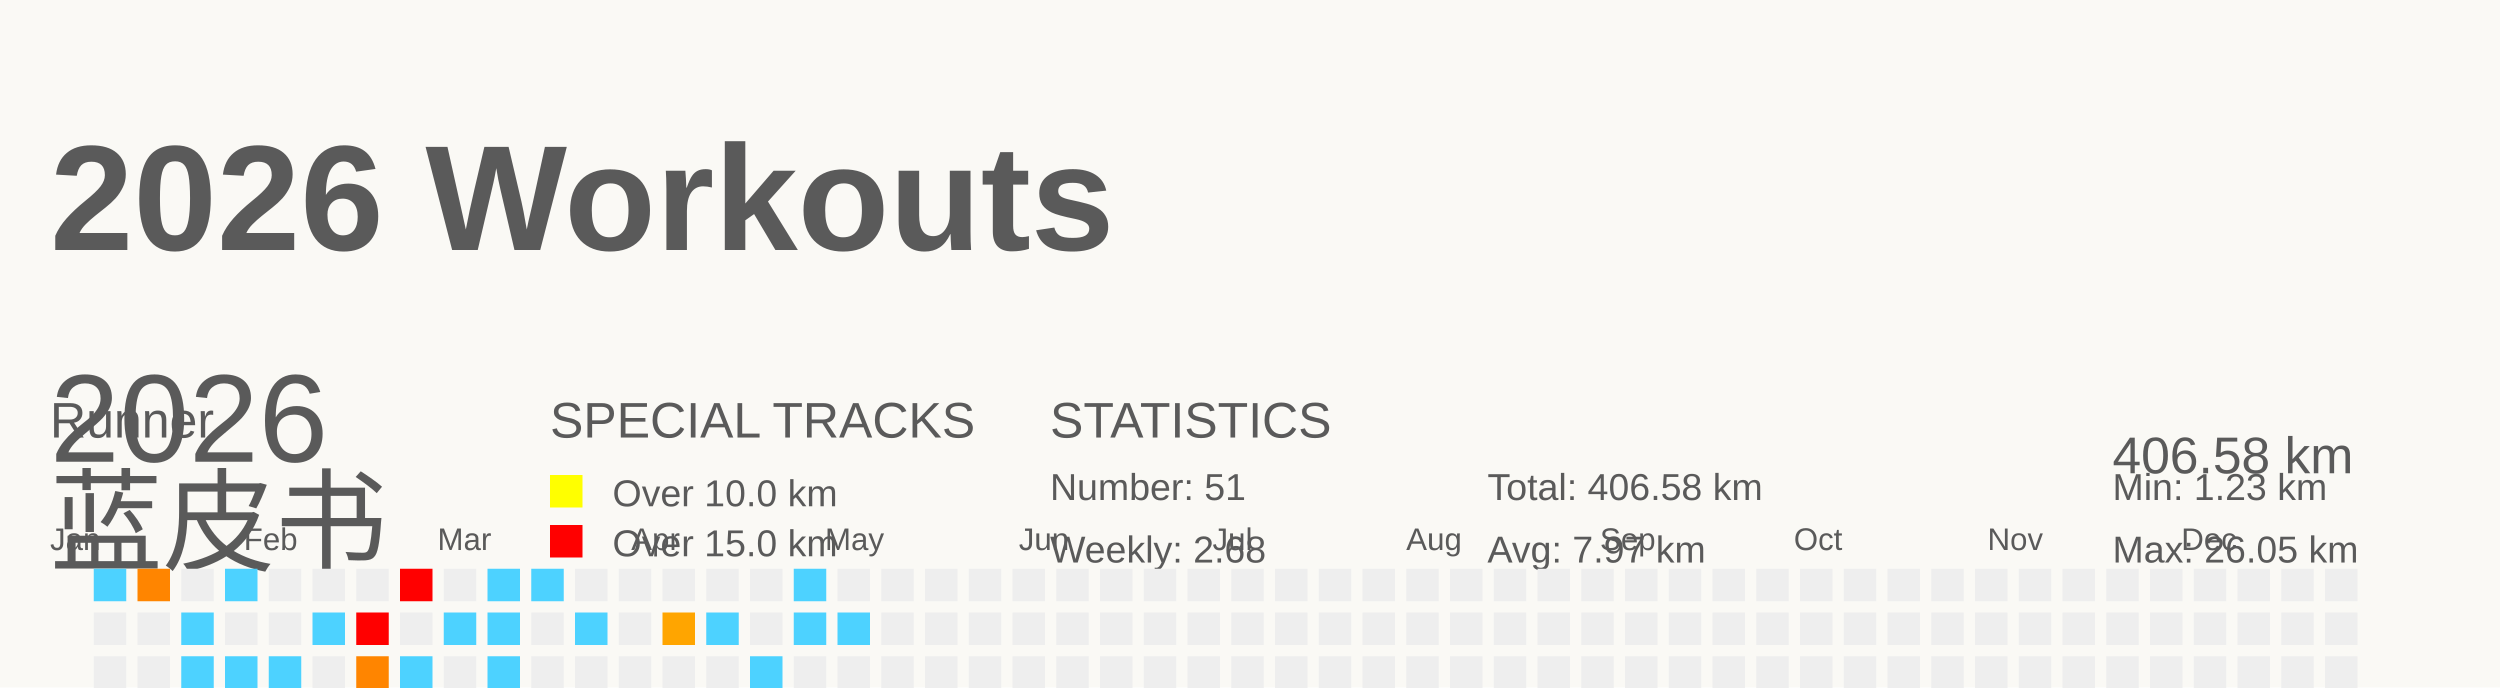
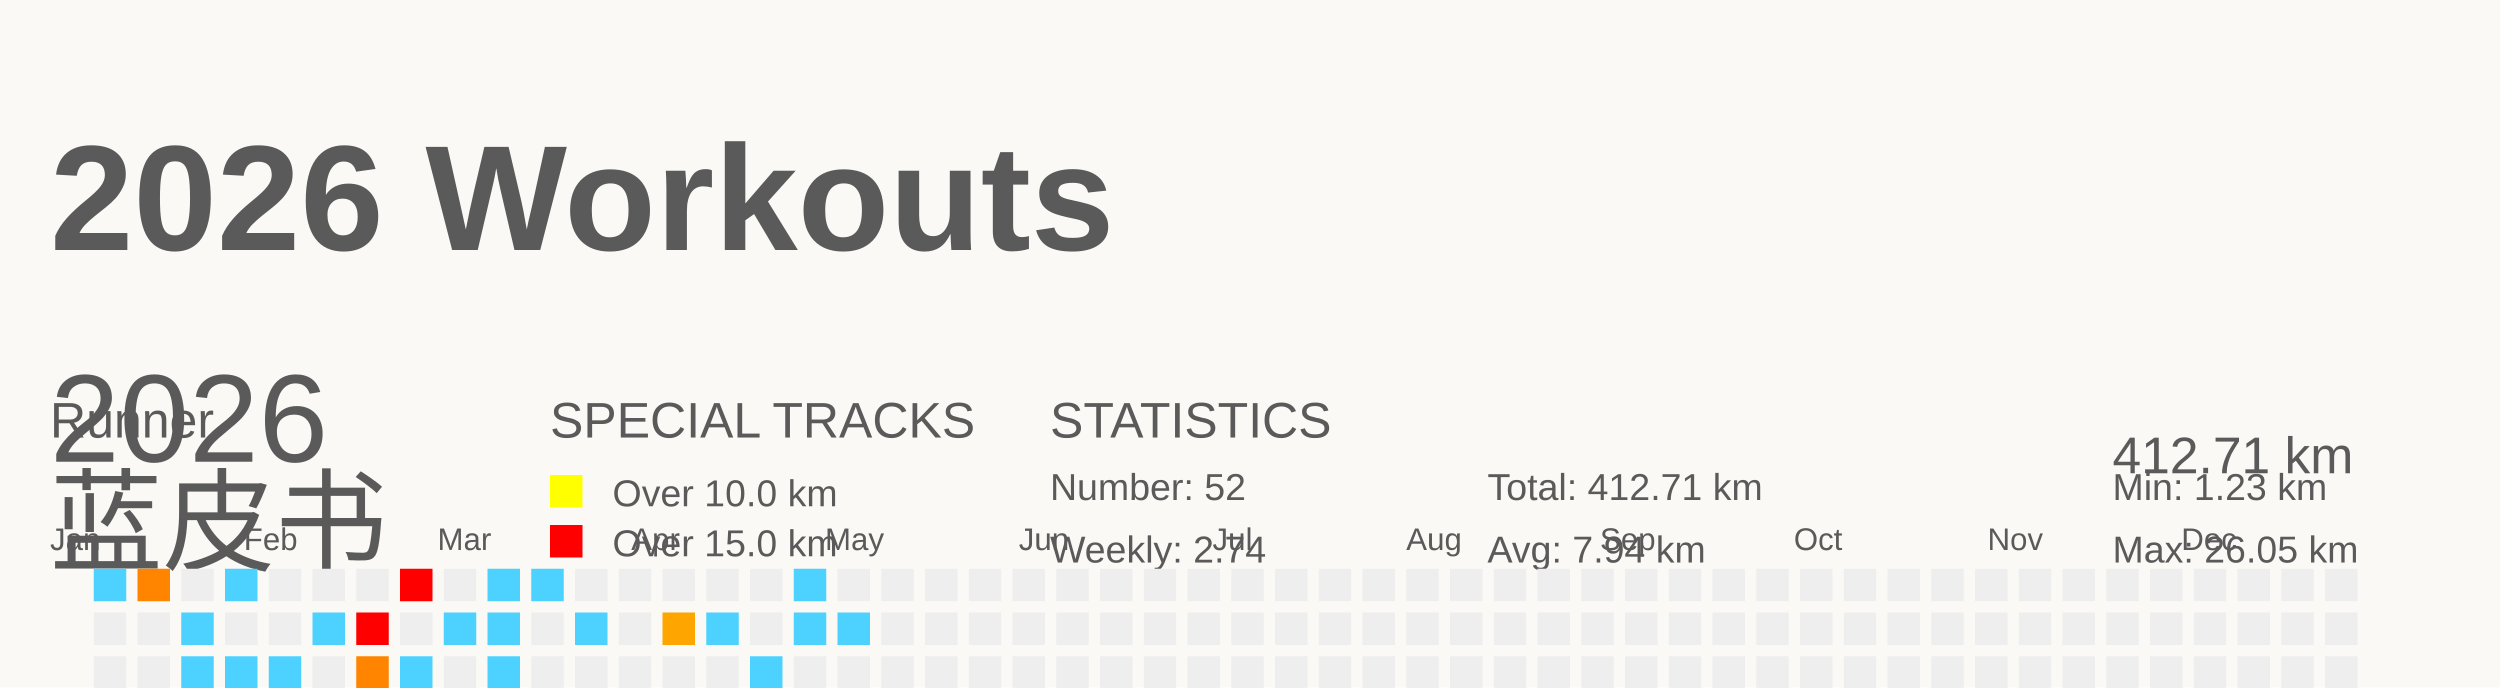
<svg xmlns="http://www.w3.org/2000/svg" baseProfile="full" height="55" version="1.1" viewBox="0 0 200 55" width="200">
  <defs />
  <rect fill="#FAF9F5" height="55" width="200" x="0" y="0" />
  <g id="tracks" />
  <text fill="#5A5A5A" style="font-size:12px; font-family:Arial; font-weight:bold;" x="4" y="20">2026 Workouts</text>
  <text fill="#5A5A5A" style="font-size:4px; font-family:Arial" x="4" y="35">Runner</text>
  <text fill="#5A5A5A" style="font-size:9px; font-family:Arial" x="4" y="45">蓝皮书</text>
  <text fill="#5A5A5A" style="font-size:4px; font-family:Arial" x="44" y="35">SPECIAL TRACKS</text>
  <rect fill="yellow" height="2.6" width="2.6" x="44" y="38" />
  <text fill="#5A5A5A" style="font-size:3px; font-family:Arial" x="49" y="40.5">Over 10.0 km</text>
  <rect fill="red" height="2.6" width="2.6" x="44" y="42" />
  <text fill="#5A5A5A" style="font-size:3px; font-family:Arial" x="49" y="44.5">Over 15.0 km</text>
  <text fill="#5A5A5A" style="font-size:4px; font-family:Arial" x="84" y="35">STATISTICS</text>
-   <text fill="#5A5A5A" style="font-size:3px; font-family:Arial" x="84" y="40">Number: 51</text>
-   <text fill="#5A5A5A" style="font-size:3px; font-family:Arial" x="84" y="45">Weekly: 2.68</text>
-   <text fill="#5A5A5A" style="font-size:3px; font-family:Arial" x="119" y="40">Total: 406.58 km</text>
-   <text fill="#5A5A5A" style="font-size:3px; font-family:Arial" x="119" y="45">Avg: 7.97 km</text>
+   <text fill="#5A5A5A" style="font-size:3px; font-family:Arial" x="84" y="40">Number: 52</text>
+   <text fill="#5A5A5A" style="font-size:3px; font-family:Arial" x="84" y="45">Weekly: 2.74</text>
+   <text fill="#5A5A5A" style="font-size:3px; font-family:Arial" x="119" y="40">Total: 412.71 km</text>
+   <text fill="#5A5A5A" style="font-size:3px; font-family:Arial" x="119" y="45">Avg: 7.94 km</text>
  <text fill="#5A5A5A" style="font-size:3px; font-family:Arial" x="169" y="40">Min: 1.23 km</text>
  <text fill="#5A5A5A" style="font-size:3px; font-family:Arial" x="169" y="45">Max: 26.05 km</text>
  <text dominant-baseline="hanging" fill="#5A5A5A" style="font-size:10.0px; font-family:Arial;" x="4" y="30">2026</text>
-   <text dominant-baseline="hanging" fill="#5A5A5A" style="font-size:4.125px; font-family:Arial;" x="169" y="35">406.58 km</text>
+   <text dominant-baseline="hanging" fill="#5A5A5A" style="font-size:4.125px; font-family:Arial;" x="169" y="35">412.71 km</text>
  <text fill="#5A5A5A" style="font-size:2.5px; font-family:Arial" x="4.0" y="44">Jan</text>
  <text fill="#5A5A5A" style="font-size:2.5px; font-family:Arial" x="19.5" y="44">Feb</text>
  <text fill="#5A5A5A" style="font-size:2.5px; font-family:Arial" x="35.0" y="44">Mar</text>
  <text fill="#5A5A5A" style="font-size:2.5px; font-family:Arial" x="50.5" y="44">Apr</text>
  <text fill="#5A5A5A" style="font-size:2.5px; font-family:Arial" x="66.0" y="44">May</text>
  <text fill="#5A5A5A" style="font-size:2.5px; font-family:Arial" x="81.5" y="44">Jun</text>
  <text fill="#5A5A5A" style="font-size:2.5px; font-family:Arial" x="97.0" y="44">Jul</text>
  <text fill="#5A5A5A" style="font-size:2.5px; font-family:Arial" x="112.5" y="44">Aug</text>
  <text fill="#5A5A5A" style="font-size:2.5px; font-family:Arial" x="128.0" y="44">Sep</text>
  <text fill="#5A5A5A" style="font-size:2.5px; font-family:Arial" x="143.5" y="44">Oct</text>
  <text fill="#5A5A5A" style="font-size:2.5px; font-family:Arial" x="159.0" y="44">Nov</text>
  <text fill="#5A5A5A" style="font-size:2.5px; font-family:Arial" x="174.5" y="44">Dec</text>
  <rect fill="#4dd2ff" height="2.6" width="2.6" x="4.0" y="56.0" />
  <rect fill="#EEEEEE" height="2.6" width="2.6" x="4.0" y="59.5" />
  <rect fill="#ff7c00" height="2.6" width="2.6" x="4.0" y="63.0" />
  <rect fill="#EEEEEE" height="2.6" width="2.6" x="4.0" y="66.5" />
  <rect fill="#4dd2ff" height="2.6" width="2.6" x="7.5" y="45.5" />
  <rect fill="#EEEEEE" height="2.6" width="2.6" x="7.5" y="49.0" />
  <rect fill="#EEEEEE" height="2.6" width="2.6" x="7.5" y="52.5" />
  <rect fill="#EEEEEE" height="2.6" width="2.6" x="7.5" y="56.0" />
  <rect fill="#4dd2ff" height="2.6" width="2.6" x="7.5" y="59.5" />
  <rect fill="#EEEEEE" height="2.6" width="2.6" x="7.5" y="63.0" />
  <rect fill="#4dd2ff" height="2.6" width="2.6" x="7.5" y="66.5" />
  <rect fill="#ff8500" height="2.6" width="2.6" x="11.0" y="45.5" />
  <rect fill="#EEEEEE" height="2.6" width="2.6" x="11.0" y="49.0" />
  <rect fill="#EEEEEE" height="2.6" width="2.6" x="11.0" y="52.5" />
  <rect fill="#EEEEEE" height="2.6" width="2.6" x="11.0" y="56.0" />
  <rect fill="#EEEEEE" height="2.6" width="2.6" x="11.0" y="59.5" />
  <rect fill="#EEEEEE" height="2.6" width="2.6" x="11.0" y="63.0" />
  <rect fill="#EEEEEE" height="2.6" width="2.6" x="11.0" y="66.5" />
  <rect fill="#EEEEEE" height="2.6" width="2.6" x="14.5" y="45.5" />
  <rect fill="#4dd2ff" height="2.6" width="2.6" x="14.5" y="49.0" />
  <rect fill="#4dd2ff" height="2.6" width="2.6" x="14.5" y="52.5" />
  <rect fill="#EEEEEE" height="2.6" width="2.6" x="14.5" y="56.0" />
  <rect fill="#EEEEEE" height="2.6" width="2.6" x="14.5" y="59.5" />
  <rect fill="#EEEEEE" height="2.6" width="2.6" x="14.5" y="63.0" />
  <rect fill="#4dd2ff" height="2.6" width="2.6" x="14.5" y="66.5" />
  <rect fill="#4dd2ff" height="2.6" width="2.6" x="18.0" y="45.5" />
  <rect fill="#EEEEEE" height="2.6" width="2.6" x="18.0" y="49.0" />
  <rect fill="#4dd2ff" height="2.6" width="2.6" x="18.0" y="52.5" />
  <rect fill="#EEEEEE" height="2.6" width="2.6" x="18.0" y="56.0" />
  <rect fill="#EEEEEE" height="2.6" width="2.6" x="18.0" y="59.5" />
  <rect fill="#EEEEEE" height="2.6" width="2.6" x="18.0" y="63.0" />
  <rect fill="#EEEEEE" height="2.6" width="2.6" x="18.0" y="66.5" />
  <rect fill="#EEEEEE" height="2.6" width="2.6" x="21.5" y="45.5" />
  <rect fill="#EEEEEE" height="2.6" width="2.6" x="21.5" y="49.0" />
  <rect fill="#4dd2ff" height="2.6" width="2.6" x="21.5" y="52.5" />
  <rect fill="#EEEEEE" height="2.6" width="2.6" x="21.5" y="56.0" />
  <rect fill="#4dd2ff" height="2.6" width="2.6" x="21.5" y="59.5" />
  <rect fill="#ffa200" height="2.6" width="2.6" x="21.5" y="63.0" />
  <rect fill="#EEEEEE" height="2.6" width="2.6" x="21.5" y="66.5" />
  <rect fill="#EEEEEE" height="2.6" width="2.6" x="25.0" y="45.5" />
  <rect fill="#4dd2ff" height="2.6" width="2.6" x="25.0" y="49.0" />
  <rect fill="#EEEEEE" height="2.6" width="2.6" x="25.0" y="52.5" />
  <rect fill="#4dd2ff" height="2.6" width="2.6" x="25.0" y="56.0" />
  <rect fill="#EEEEEE" height="2.6" width="2.6" x="25.0" y="59.5" />
  <rect fill="#EEEEEE" height="2.6" width="2.6" x="25.0" y="63.0" />
  <rect fill="#4dd2ff" height="2.6" width="2.6" x="25.0" y="66.5" />
  <rect fill="#EEEEEE" height="2.6" width="2.6" x="28.5" y="45.5" />
  <rect fill="red" height="2.6" width="2.6" x="28.5" y="49.0" />
  <rect fill="#ff8500" height="2.6" width="2.6" x="28.5" y="52.5" />
  <rect fill="#EEEEEE" height="2.6" width="2.6" x="28.5" y="56.0" />
  <rect fill="#4dd2ff" height="2.6" width="2.6" x="28.5" y="59.5" />
  <rect fill="#4dd2ff" height="2.6" width="2.6" x="28.5" y="63.0" />
  <rect fill="#EEEEEE" height="2.6" width="2.6" x="28.5" y="66.5" />
  <rect fill="red" height="2.6" width="2.6" x="32.0" y="45.5" />
  <rect fill="#EEEEEE" height="2.6" width="2.6" x="32.0" y="49.0" />
  <rect fill="#4dd2ff" height="2.6" width="2.6" x="32.0" y="52.5" />
  <rect fill="#4dd2ff" height="2.6" width="2.6" x="32.0" y="56.0" />
  <rect fill="#EEEEEE" height="2.6" width="2.6" x="32.0" y="59.5" />
  <rect fill="#EEEEEE" height="2.6" width="2.6" x="32.0" y="63.0" />
  <rect fill="#EEEEEE" height="2.6" width="2.6" x="32.0" y="66.5" />
  <rect fill="#EEEEEE" height="2.6" width="2.6" x="35.5" y="45.5" />
  <rect fill="#4dd2ff" height="2.6" width="2.6" x="35.5" y="49.0" />
  <rect fill="#EEEEEE" height="2.6" width="2.6" x="35.5" y="52.5" />
  <rect fill="#4dd2ff" height="2.6" width="2.6" x="35.5" y="56.0" />
  <rect fill="#4dd2ff" height="2.6" width="2.6" x="35.5" y="59.5" />
  <rect fill="#4dd2ff" height="2.6" width="2.6" x="35.5" y="63.0" />
  <rect fill="#EEEEEE" height="2.6" width="2.6" x="35.5" y="66.5" />
  <rect fill="#4dd2ff" height="2.6" width="2.6" x="39.0" y="45.5" />
  <rect fill="#4dd2ff" height="2.6" width="2.6" x="39.0" y="49.0" />
  <rect fill="#4dd2ff" height="2.6" width="2.6" x="39.0" y="52.5" />
  <rect fill="#EEEEEE" height="2.6" width="2.6" x="39.0" y="56.0" />
  <rect fill="#4dd2ff" height="2.6" width="2.6" x="39.0" y="59.5" />
  <rect fill="#EEEEEE" height="2.6" width="2.6" x="39.0" y="63.0" />
  <rect fill="#EEEEEE" height="2.6" width="2.6" x="39.0" y="66.5" />
  <rect fill="#4dd2ff" height="2.6" width="2.6" x="42.5" y="45.5" />
  <rect fill="#EEEEEE" height="2.6" width="2.6" x="42.5" y="49.0" />
  <rect fill="#EEEEEE" height="2.6" width="2.6" x="42.5" y="52.5" />
  <rect fill="#4dd2ff" height="2.6" width="2.6" x="42.5" y="56.0" />
  <rect fill="#4dd2ff" height="2.6" width="2.6" x="42.5" y="59.5" />
  <rect fill="red" height="2.6" width="2.6" x="42.5" y="63.0" />
  <rect fill="#EEEEEE" height="2.6" width="2.6" x="42.5" y="66.5" />
  <rect fill="#EEEEEE" height="2.6" width="2.6" x="46.0" y="45.5" />
  <rect fill="#4dd2ff" height="2.6" width="2.6" x="46.0" y="49.0" />
  <rect fill="#EEEEEE" height="2.6" width="2.6" x="46.0" y="52.5" />
  <rect fill="#4dd2ff" height="2.6" width="2.6" x="46.0" y="56.0" />
  <rect fill="#EEEEEE" height="2.6" width="2.6" x="46.0" y="59.5" />
  <rect fill="#ffa400" height="2.6" width="2.6" x="46.0" y="63.0" />
  <rect fill="#EEEEEE" height="2.6" width="2.6" x="46.0" y="66.5" />
  <rect fill="#EEEEEE" height="2.6" width="2.6" x="49.5" y="45.5" />
  <rect fill="#EEEEEE" height="2.6" width="2.6" x="49.5" y="49.0" />
  <rect fill="#EEEEEE" height="2.6" width="2.6" x="49.5" y="52.5" />
  <rect fill="#4dd2ff" height="2.6" width="2.6" x="49.5" y="56.0" />
  <rect fill="#EEEEEE" height="2.6" width="2.6" x="49.5" y="59.5" />
  <rect fill="#EEEEEE" height="2.6" width="2.6" x="49.5" y="63.0" />
  <rect fill="#EEEEEE" height="2.6" width="2.6" x="49.5" y="66.5" />
  <rect fill="#EEEEEE" height="2.6" width="2.6" x="53.0" y="45.5" />
  <rect fill="#ffa500" height="2.6" width="2.6" x="53.0" y="49.0" />
  <rect fill="#EEEEEE" height="2.6" width="2.6" x="53.0" y="52.5" />
  <rect fill="#EEEEEE" height="2.6" width="2.6" x="53.0" y="56.0" />
  <rect fill="#EEEEEE" height="2.6" width="2.6" x="53.0" y="59.5" />
  <rect fill="#EEEEEE" height="2.6" width="2.6" x="53.0" y="63.0" />
  <rect fill="red" height="2.6" width="2.6" x="53.0" y="66.5" />
  <rect fill="#EEEEEE" height="2.6" width="2.6" x="56.5" y="45.5" />
  <rect fill="#4dd2ff" height="2.6" width="2.6" x="56.5" y="49.0" />
  <rect fill="#EEEEEE" height="2.6" width="2.6" x="56.5" y="52.5" />
  <rect fill="#EEEEEE" height="2.6" width="2.6" x="56.5" y="56.0" />
  <rect fill="#4dd2ff" height="2.6" width="2.6" x="56.5" y="59.5" />
  <rect fill="#EEEEEE" height="2.6" width="2.6" x="56.5" y="63.0" />
  <rect fill="red" height="2.6" width="2.6" x="56.5" y="66.5" />
  <rect fill="#EEEEEE" height="2.6" width="2.6" x="60.0" y="45.5" />
  <rect fill="#EEEEEE" height="2.6" width="2.6" x="60.0" y="49.0" />
  <rect fill="#4dd2ff" height="2.6" width="2.6" x="60.0" y="52.5" />
  <rect fill="#4dd2ff" height="2.6" width="2.6" x="60.0" y="56.0" />
  <rect fill="#EEEEEE" height="2.6" width="2.6" x="60.0" y="59.5" />
  <rect fill="#EEEEEE" height="2.6" width="2.6" x="60.0" y="63.0" />
  <rect fill="#EEEEEE" height="2.6" width="2.6" x="60.0" y="66.5" />
  <rect fill="#4dd2ff" height="2.6" width="2.6" x="63.5" y="45.5" />
  <rect fill="#4dd2ff" height="2.6" width="2.6" x="63.5" y="49.0" />
  <rect fill="#EEEEEE" height="2.6" width="2.6" x="63.5" y="52.5" />
  <rect fill="#EEEEEE" height="2.6" width="2.6" x="63.5" y="56.0" />
  <rect fill="#4dd2ff" height="2.6" width="2.6" x="63.5" y="59.5" />
  <rect fill="#EEEEEE" height="2.6" width="2.6" x="63.5" y="63.0" />
  <rect fill="#EEEEEE" height="2.6" width="2.6" x="63.5" y="66.5" />
  <rect fill="#EEEEEE" height="2.6" width="2.6" x="67.0" y="45.5" />
  <rect fill="#4dd2ff" height="2.6" width="2.6" x="67.0" y="49.0" />
  <rect fill="#EEEEEE" height="2.6" width="2.6" x="67.0" y="52.5" />
-   <rect fill="#EEEEEE" height="2.6" width="2.6" x="67.0" y="56.0" />
+   <rect fill="#4dd2ff" height="2.6" width="2.6" x="67.0" y="56.0" />
  <rect fill="#EEEEEE" height="2.6" width="2.6" x="67.0" y="59.5" />
  <rect fill="#EEEEEE" height="2.6" width="2.6" x="67.0" y="63.0" />
  <rect fill="#EEEEEE" height="2.6" width="2.6" x="67.0" y="66.5" />
  <rect fill="#EEEEEE" height="2.6" width="2.6" x="70.5" y="45.5" />
  <rect fill="#EEEEEE" height="2.6" width="2.6" x="70.5" y="49.0" />
  <rect fill="#EEEEEE" height="2.6" width="2.6" x="70.5" y="52.5" />
  <rect fill="#EEEEEE" height="2.6" width="2.6" x="70.5" y="56.0" />
  <rect fill="#EEEEEE" height="2.6" width="2.6" x="70.5" y="59.5" />
  <rect fill="#EEEEEE" height="2.6" width="2.6" x="70.5" y="63.0" />
  <rect fill="#EEEEEE" height="2.6" width="2.6" x="70.5" y="66.5" />
  <rect fill="#EEEEEE" height="2.6" width="2.6" x="74.0" y="45.5" />
  <rect fill="#EEEEEE" height="2.6" width="2.6" x="74.0" y="49.0" />
  <rect fill="#EEEEEE" height="2.6" width="2.6" x="74.0" y="52.5" />
  <rect fill="#EEEEEE" height="2.6" width="2.6" x="74.0" y="56.0" />
  <rect fill="#EEEEEE" height="2.6" width="2.6" x="74.0" y="59.5" />
  <rect fill="#EEEEEE" height="2.6" width="2.6" x="74.0" y="63.0" />
  <rect fill="#EEEEEE" height="2.6" width="2.6" x="74.0" y="66.5" />
  <rect fill="#EEEEEE" height="2.6" width="2.6" x="77.5" y="45.5" />
  <rect fill="#EEEEEE" height="2.6" width="2.6" x="77.5" y="49.0" />
  <rect fill="#EEEEEE" height="2.6" width="2.6" x="77.5" y="52.5" />
  <rect fill="#EEEEEE" height="2.6" width="2.6" x="77.5" y="56.0" />
  <rect fill="#EEEEEE" height="2.6" width="2.6" x="77.5" y="59.5" />
  <rect fill="#EEEEEE" height="2.6" width="2.6" x="77.5" y="63.0" />
  <rect fill="#EEEEEE" height="2.6" width="2.6" x="77.5" y="66.5" />
  <rect fill="#EEEEEE" height="2.6" width="2.6" x="81.0" y="45.5" />
  <rect fill="#EEEEEE" height="2.6" width="2.6" x="81.0" y="49.0" />
  <rect fill="#EEEEEE" height="2.6" width="2.6" x="81.0" y="52.5" />
  <rect fill="#EEEEEE" height="2.6" width="2.6" x="81.0" y="56.0" />
  <rect fill="#EEEEEE" height="2.6" width="2.6" x="81.0" y="59.5" />
  <rect fill="#EEEEEE" height="2.6" width="2.6" x="81.0" y="63.0" />
  <rect fill="#EEEEEE" height="2.6" width="2.6" x="81.0" y="66.5" />
  <rect fill="#EEEEEE" height="2.6" width="2.6" x="84.5" y="45.5" />
  <rect fill="#EEEEEE" height="2.6" width="2.6" x="84.5" y="49.0" />
  <rect fill="#EEEEEE" height="2.6" width="2.6" x="84.5" y="52.5" />
  <rect fill="#EEEEEE" height="2.6" width="2.6" x="84.5" y="56.0" />
  <rect fill="#EEEEEE" height="2.6" width="2.6" x="84.5" y="59.5" />
  <rect fill="#EEEEEE" height="2.6" width="2.6" x="84.5" y="63.0" />
  <rect fill="#EEEEEE" height="2.6" width="2.6" x="84.5" y="66.5" />
  <rect fill="#EEEEEE" height="2.6" width="2.6" x="88.0" y="45.5" />
  <rect fill="#EEEEEE" height="2.6" width="2.6" x="88.0" y="49.0" />
  <rect fill="#EEEEEE" height="2.6" width="2.6" x="88.0" y="52.5" />
  <rect fill="#EEEEEE" height="2.6" width="2.6" x="88.0" y="56.0" />
  <rect fill="#EEEEEE" height="2.6" width="2.6" x="88.0" y="59.5" />
  <rect fill="#EEEEEE" height="2.6" width="2.6" x="88.0" y="63.0" />
  <rect fill="#EEEEEE" height="2.6" width="2.6" x="88.0" y="66.5" />
  <rect fill="#EEEEEE" height="2.6" width="2.6" x="91.5" y="45.5" />
  <rect fill="#EEEEEE" height="2.6" width="2.6" x="91.5" y="49.0" />
  <rect fill="#EEEEEE" height="2.6" width="2.6" x="91.5" y="52.5" />
  <rect fill="#EEEEEE" height="2.6" width="2.6" x="91.5" y="56.0" />
  <rect fill="#EEEEEE" height="2.6" width="2.6" x="91.5" y="59.5" />
  <rect fill="#EEEEEE" height="2.6" width="2.6" x="91.5" y="63.0" />
  <rect fill="#EEEEEE" height="2.6" width="2.6" x="91.5" y="66.5" />
  <rect fill="#EEEEEE" height="2.6" width="2.6" x="95.0" y="45.5" />
  <rect fill="#EEEEEE" height="2.6" width="2.6" x="95.0" y="49.0" />
  <rect fill="#EEEEEE" height="2.6" width="2.6" x="95.0" y="52.5" />
  <rect fill="#EEEEEE" height="2.6" width="2.6" x="95.0" y="56.0" />
  <rect fill="#EEEEEE" height="2.6" width="2.6" x="95.0" y="59.5" />
  <rect fill="#EEEEEE" height="2.6" width="2.6" x="95.0" y="63.0" />
  <rect fill="#EEEEEE" height="2.6" width="2.6" x="95.0" y="66.5" />
  <rect fill="#EEEEEE" height="2.6" width="2.6" x="98.5" y="45.5" />
  <rect fill="#EEEEEE" height="2.6" width="2.6" x="98.5" y="49.0" />
  <rect fill="#EEEEEE" height="2.6" width="2.6" x="98.5" y="52.5" />
  <rect fill="#EEEEEE" height="2.6" width="2.6" x="98.5" y="56.0" />
  <rect fill="#EEEEEE" height="2.6" width="2.6" x="98.5" y="59.5" />
  <rect fill="#EEEEEE" height="2.6" width="2.6" x="98.5" y="63.0" />
  <rect fill="#EEEEEE" height="2.6" width="2.6" x="98.5" y="66.5" />
  <rect fill="#EEEEEE" height="2.6" width="2.6" x="102.0" y="45.5" />
  <rect fill="#EEEEEE" height="2.6" width="2.6" x="102.0" y="49.0" />
  <rect fill="#EEEEEE" height="2.6" width="2.6" x="102.0" y="52.5" />
  <rect fill="#EEEEEE" height="2.6" width="2.6" x="102.0" y="56.0" />
  <rect fill="#EEEEEE" height="2.6" width="2.6" x="102.0" y="59.5" />
  <rect fill="#EEEEEE" height="2.6" width="2.6" x="102.0" y="63.0" />
  <rect fill="#EEEEEE" height="2.6" width="2.6" x="102.0" y="66.5" />
  <rect fill="#EEEEEE" height="2.6" width="2.6" x="105.5" y="45.5" />
  <rect fill="#EEEEEE" height="2.6" width="2.6" x="105.5" y="49.0" />
  <rect fill="#EEEEEE" height="2.6" width="2.6" x="105.5" y="52.5" />
  <rect fill="#EEEEEE" height="2.6" width="2.6" x="105.5" y="56.0" />
  <rect fill="#EEEEEE" height="2.6" width="2.6" x="105.5" y="59.5" />
  <rect fill="#EEEEEE" height="2.6" width="2.6" x="105.5" y="63.0" />
  <rect fill="#EEEEEE" height="2.6" width="2.6" x="105.5" y="66.5" />
  <rect fill="#EEEEEE" height="2.6" width="2.6" x="109.0" y="45.5" />
  <rect fill="#EEEEEE" height="2.6" width="2.6" x="109.0" y="49.0" />
  <rect fill="#EEEEEE" height="2.6" width="2.6" x="109.0" y="52.5" />
  <rect fill="#EEEEEE" height="2.6" width="2.6" x="109.0" y="56.0" />
  <rect fill="#EEEEEE" height="2.6" width="2.6" x="109.0" y="59.5" />
  <rect fill="#EEEEEE" height="2.6" width="2.6" x="109.0" y="63.0" />
  <rect fill="#EEEEEE" height="2.6" width="2.6" x="109.0" y="66.5" />
  <rect fill="#EEEEEE" height="2.6" width="2.6" x="112.5" y="45.5" />
  <rect fill="#EEEEEE" height="2.6" width="2.6" x="112.5" y="49.0" />
  <rect fill="#EEEEEE" height="2.6" width="2.6" x="112.5" y="52.5" />
  <rect fill="#EEEEEE" height="2.6" width="2.6" x="112.5" y="56.0" />
  <rect fill="#EEEEEE" height="2.6" width="2.6" x="112.5" y="59.5" />
  <rect fill="#EEEEEE" height="2.6" width="2.6" x="112.5" y="63.0" />
  <rect fill="#EEEEEE" height="2.6" width="2.6" x="112.5" y="66.5" />
  <rect fill="#EEEEEE" height="2.6" width="2.6" x="116.0" y="45.5" />
  <rect fill="#EEEEEE" height="2.6" width="2.6" x="116.0" y="49.0" />
  <rect fill="#EEEEEE" height="2.6" width="2.6" x="116.0" y="52.5" />
  <rect fill="#EEEEEE" height="2.6" width="2.6" x="116.0" y="56.0" />
  <rect fill="#EEEEEE" height="2.6" width="2.6" x="116.0" y="59.5" />
  <rect fill="#EEEEEE" height="2.6" width="2.6" x="116.0" y="63.0" />
  <rect fill="#EEEEEE" height="2.6" width="2.6" x="116.0" y="66.5" />
  <rect fill="#EEEEEE" height="2.6" width="2.6" x="119.5" y="45.5" />
  <rect fill="#EEEEEE" height="2.6" width="2.6" x="119.5" y="49.0" />
  <rect fill="#EEEEEE" height="2.6" width="2.6" x="119.5" y="52.5" />
  <rect fill="#EEEEEE" height="2.6" width="2.6" x="119.5" y="56.0" />
  <rect fill="#EEEEEE" height="2.6" width="2.6" x="119.5" y="59.5" />
  <rect fill="#EEEEEE" height="2.6" width="2.6" x="119.5" y="63.0" />
  <rect fill="#EEEEEE" height="2.6" width="2.6" x="119.5" y="66.5" />
  <rect fill="#EEEEEE" height="2.6" width="2.6" x="123.0" y="45.5" />
  <rect fill="#EEEEEE" height="2.6" width="2.6" x="123.0" y="49.0" />
  <rect fill="#EEEEEE" height="2.6" width="2.6" x="123.0" y="52.5" />
  <rect fill="#EEEEEE" height="2.6" width="2.6" x="123.0" y="56.0" />
  <rect fill="#EEEEEE" height="2.6" width="2.6" x="123.0" y="59.5" />
  <rect fill="#EEEEEE" height="2.6" width="2.6" x="123.0" y="63.0" />
  <rect fill="#EEEEEE" height="2.6" width="2.6" x="123.0" y="66.5" />
  <rect fill="#EEEEEE" height="2.6" width="2.6" x="126.5" y="45.5" />
  <rect fill="#EEEEEE" height="2.6" width="2.6" x="126.5" y="49.0" />
  <rect fill="#EEEEEE" height="2.6" width="2.6" x="126.5" y="52.5" />
  <rect fill="#EEEEEE" height="2.6" width="2.6" x="126.5" y="56.0" />
  <rect fill="#EEEEEE" height="2.6" width="2.6" x="126.5" y="59.5" />
  <rect fill="#EEEEEE" height="2.6" width="2.6" x="126.5" y="63.0" />
  <rect fill="#EEEEEE" height="2.6" width="2.6" x="126.5" y="66.5" />
  <rect fill="#EEEEEE" height="2.6" width="2.6" x="130.0" y="45.5" />
  <rect fill="#EEEEEE" height="2.6" width="2.6" x="130.0" y="49.0" />
  <rect fill="#EEEEEE" height="2.6" width="2.6" x="130.0" y="52.5" />
  <rect fill="#EEEEEE" height="2.6" width="2.6" x="130.0" y="56.0" />
  <rect fill="#EEEEEE" height="2.6" width="2.6" x="130.0" y="59.5" />
  <rect fill="#EEEEEE" height="2.6" width="2.6" x="130.0" y="63.0" />
  <rect fill="#EEEEEE" height="2.6" width="2.6" x="130.0" y="66.5" />
  <rect fill="#EEEEEE" height="2.6" width="2.6" x="133.5" y="45.5" />
  <rect fill="#EEEEEE" height="2.6" width="2.6" x="133.5" y="49.0" />
  <rect fill="#EEEEEE" height="2.6" width="2.6" x="133.5" y="52.5" />
  <rect fill="#EEEEEE" height="2.6" width="2.6" x="133.5" y="56.0" />
  <rect fill="#EEEEEE" height="2.6" width="2.6" x="133.5" y="59.5" />
  <rect fill="#EEEEEE" height="2.6" width="2.6" x="133.5" y="63.0" />
  <rect fill="#EEEEEE" height="2.6" width="2.6" x="133.5" y="66.5" />
  <rect fill="#EEEEEE" height="2.6" width="2.6" x="137.0" y="45.5" />
  <rect fill="#EEEEEE" height="2.6" width="2.6" x="137.0" y="49.0" />
  <rect fill="#EEEEEE" height="2.6" width="2.6" x="137.0" y="52.5" />
  <rect fill="#EEEEEE" height="2.6" width="2.6" x="137.0" y="56.0" />
  <rect fill="#EEEEEE" height="2.6" width="2.6" x="137.0" y="59.5" />
  <rect fill="#EEEEEE" height="2.6" width="2.6" x="137.0" y="63.0" />
  <rect fill="#EEEEEE" height="2.6" width="2.6" x="137.0" y="66.5" />
  <rect fill="#EEEEEE" height="2.6" width="2.6" x="140.5" y="45.5" />
  <rect fill="#EEEEEE" height="2.6" width="2.6" x="140.5" y="49.0" />
  <rect fill="#EEEEEE" height="2.6" width="2.6" x="140.5" y="52.5" />
  <rect fill="#EEEEEE" height="2.6" width="2.6" x="140.5" y="56.0" />
  <rect fill="#EEEEEE" height="2.6" width="2.6" x="140.5" y="59.5" />
  <rect fill="#EEEEEE" height="2.6" width="2.6" x="140.5" y="63.0" />
  <rect fill="#EEEEEE" height="2.6" width="2.6" x="140.5" y="66.5" />
  <rect fill="#EEEEEE" height="2.6" width="2.6" x="144.0" y="45.5" />
  <rect fill="#EEEEEE" height="2.6" width="2.6" x="144.0" y="49.0" />
  <rect fill="#EEEEEE" height="2.6" width="2.6" x="144.0" y="52.5" />
  <rect fill="#EEEEEE" height="2.6" width="2.6" x="144.0" y="56.0" />
  <rect fill="#EEEEEE" height="2.6" width="2.6" x="144.0" y="59.5" />
  <rect fill="#EEEEEE" height="2.6" width="2.6" x="144.0" y="63.0" />
  <rect fill="#EEEEEE" height="2.6" width="2.6" x="144.0" y="66.5" />
  <rect fill="#EEEEEE" height="2.6" width="2.6" x="147.5" y="45.5" />
  <rect fill="#EEEEEE" height="2.6" width="2.6" x="147.5" y="49.0" />
  <rect fill="#EEEEEE" height="2.6" width="2.6" x="147.5" y="52.5" />
  <rect fill="#EEEEEE" height="2.6" width="2.6" x="147.5" y="56.0" />
  <rect fill="#EEEEEE" height="2.6" width="2.6" x="147.5" y="59.5" />
  <rect fill="#EEEEEE" height="2.6" width="2.6" x="147.5" y="63.0" />
  <rect fill="#EEEEEE" height="2.6" width="2.6" x="147.5" y="66.5" />
  <rect fill="#EEEEEE" height="2.6" width="2.6" x="151.0" y="45.5" />
  <rect fill="#EEEEEE" height="2.6" width="2.6" x="151.0" y="49.0" />
  <rect fill="#EEEEEE" height="2.6" width="2.6" x="151.0" y="52.5" />
  <rect fill="#EEEEEE" height="2.6" width="2.6" x="151.0" y="56.0" />
  <rect fill="#EEEEEE" height="2.6" width="2.6" x="151.0" y="59.5" />
  <rect fill="#EEEEEE" height="2.6" width="2.6" x="151.0" y="63.0" />
  <rect fill="#EEEEEE" height="2.6" width="2.6" x="151.0" y="66.5" />
  <rect fill="#EEEEEE" height="2.6" width="2.6" x="154.5" y="45.5" />
  <rect fill="#EEEEEE" height="2.6" width="2.6" x="154.5" y="49.0" />
  <rect fill="#EEEEEE" height="2.6" width="2.6" x="154.5" y="52.5" />
  <rect fill="#EEEEEE" height="2.6" width="2.6" x="154.5" y="56.0" />
  <rect fill="#EEEEEE" height="2.6" width="2.6" x="154.5" y="59.5" />
  <rect fill="#EEEEEE" height="2.6" width="2.6" x="154.5" y="63.0" />
  <rect fill="#EEEEEE" height="2.6" width="2.6" x="154.5" y="66.5" />
  <rect fill="#EEEEEE" height="2.6" width="2.6" x="158.0" y="45.5" />
  <rect fill="#EEEEEE" height="2.6" width="2.6" x="158.0" y="49.0" />
  <rect fill="#EEEEEE" height="2.6" width="2.6" x="158.0" y="52.5" />
  <rect fill="#EEEEEE" height="2.6" width="2.6" x="158.0" y="56.0" />
  <rect fill="#EEEEEE" height="2.6" width="2.6" x="158.0" y="59.5" />
  <rect fill="#EEEEEE" height="2.6" width="2.6" x="158.0" y="63.0" />
  <rect fill="#EEEEEE" height="2.6" width="2.6" x="158.0" y="66.5" />
  <rect fill="#EEEEEE" height="2.6" width="2.6" x="161.5" y="45.5" />
  <rect fill="#EEEEEE" height="2.6" width="2.6" x="161.5" y="49.0" />
  <rect fill="#EEEEEE" height="2.6" width="2.6" x="161.5" y="52.5" />
  <rect fill="#EEEEEE" height="2.6" width="2.6" x="161.5" y="56.0" />
  <rect fill="#EEEEEE" height="2.6" width="2.6" x="161.5" y="59.5" />
  <rect fill="#EEEEEE" height="2.6" width="2.6" x="161.5" y="63.0" />
  <rect fill="#EEEEEE" height="2.6" width="2.6" x="161.5" y="66.5" />
  <rect fill="#EEEEEE" height="2.6" width="2.6" x="165.0" y="45.5" />
  <rect fill="#EEEEEE" height="2.6" width="2.6" x="165.0" y="49.0" />
  <rect fill="#EEEEEE" height="2.6" width="2.6" x="165.0" y="52.5" />
  <rect fill="#EEEEEE" height="2.6" width="2.6" x="165.0" y="56.0" />
  <rect fill="#EEEEEE" height="2.6" width="2.6" x="165.0" y="59.5" />
  <rect fill="#EEEEEE" height="2.6" width="2.6" x="165.0" y="63.0" />
  <rect fill="#EEEEEE" height="2.6" width="2.6" x="165.0" y="66.5" />
  <rect fill="#EEEEEE" height="2.6" width="2.6" x="168.5" y="45.5" />
  <rect fill="#EEEEEE" height="2.6" width="2.6" x="168.5" y="49.0" />
  <rect fill="#EEEEEE" height="2.6" width="2.6" x="168.5" y="52.5" />
  <rect fill="#EEEEEE" height="2.6" width="2.6" x="168.5" y="56.0" />
  <rect fill="#EEEEEE" height="2.6" width="2.6" x="168.5" y="59.5" />
  <rect fill="#EEEEEE" height="2.6" width="2.6" x="168.5" y="63.0" />
  <rect fill="#EEEEEE" height="2.6" width="2.6" x="168.5" y="66.5" />
  <rect fill="#EEEEEE" height="2.6" width="2.6" x="172.0" y="45.5" />
  <rect fill="#EEEEEE" height="2.6" width="2.6" x="172.0" y="49.0" />
  <rect fill="#EEEEEE" height="2.6" width="2.6" x="172.0" y="52.5" />
  <rect fill="#EEEEEE" height="2.6" width="2.6" x="172.0" y="56.0" />
  <rect fill="#EEEEEE" height="2.6" width="2.6" x="172.0" y="59.5" />
  <rect fill="#EEEEEE" height="2.6" width="2.6" x="172.0" y="63.0" />
  <rect fill="#EEEEEE" height="2.6" width="2.6" x="172.0" y="66.5" />
  <rect fill="#EEEEEE" height="2.6" width="2.6" x="175.5" y="45.5" />
  <rect fill="#EEEEEE" height="2.6" width="2.6" x="175.5" y="49.0" />
  <rect fill="#EEEEEE" height="2.6" width="2.6" x="175.5" y="52.5" />
  <rect fill="#EEEEEE" height="2.6" width="2.6" x="175.5" y="56.0" />
  <rect fill="#EEEEEE" height="2.6" width="2.6" x="175.5" y="59.5" />
  <rect fill="#EEEEEE" height="2.6" width="2.6" x="175.5" y="63.0" />
  <rect fill="#EEEEEE" height="2.6" width="2.6" x="175.5" y="66.5" />
  <rect fill="#EEEEEE" height="2.6" width="2.6" x="179.0" y="45.5" />
  <rect fill="#EEEEEE" height="2.6" width="2.6" x="179.0" y="49.0" />
  <rect fill="#EEEEEE" height="2.6" width="2.6" x="179.0" y="52.5" />
  <rect fill="#EEEEEE" height="2.6" width="2.6" x="179.0" y="56.0" />
  <rect fill="#EEEEEE" height="2.6" width="2.6" x="179.0" y="59.5" />
  <rect fill="#EEEEEE" height="2.6" width="2.6" x="179.0" y="63.0" />
  <rect fill="#EEEEEE" height="2.6" width="2.6" x="179.0" y="66.5" />
  <rect fill="#EEEEEE" height="2.6" width="2.6" x="182.5" y="45.5" />
  <rect fill="#EEEEEE" height="2.6" width="2.6" x="182.5" y="49.0" />
  <rect fill="#EEEEEE" height="2.6" width="2.6" x="182.5" y="52.5" />
  <rect fill="#EEEEEE" height="2.6" width="2.6" x="182.5" y="56.0" />
  <rect fill="#EEEEEE" height="2.6" width="2.6" x="182.5" y="59.5" />
  <rect fill="#EEEEEE" height="2.6" width="2.6" x="182.5" y="63.0" />
  <rect fill="#EEEEEE" height="2.6" width="2.6" x="182.5" y="66.5" />
  <rect fill="#EEEEEE" height="2.6" width="2.6" x="186.0" y="45.5" />
  <rect fill="#EEEEEE" height="2.6" width="2.6" x="186.0" y="49.0" />
  <rect fill="#EEEEEE" height="2.6" width="2.6" x="186.0" y="52.5" />
  <rect fill="#EEEEEE" height="2.6" width="2.6" x="186.0" y="56.0" />
</svg>
